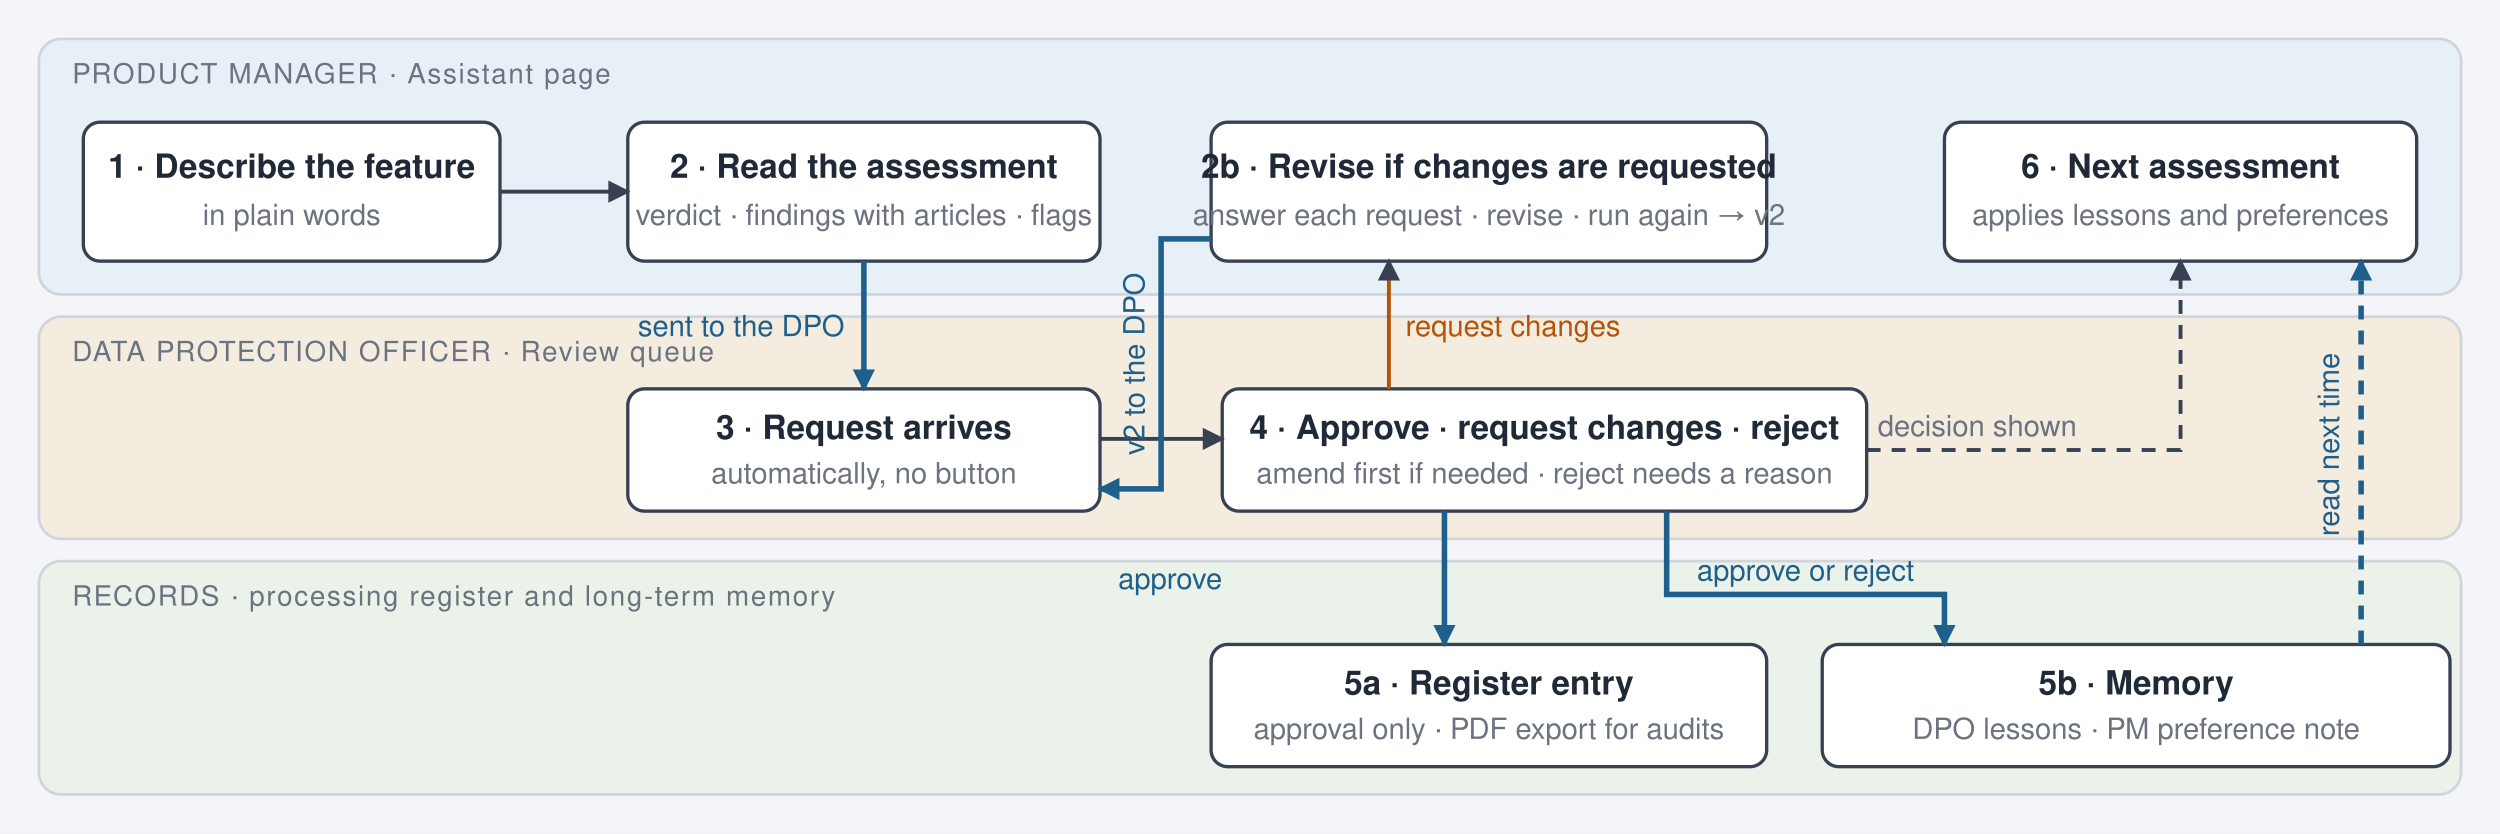
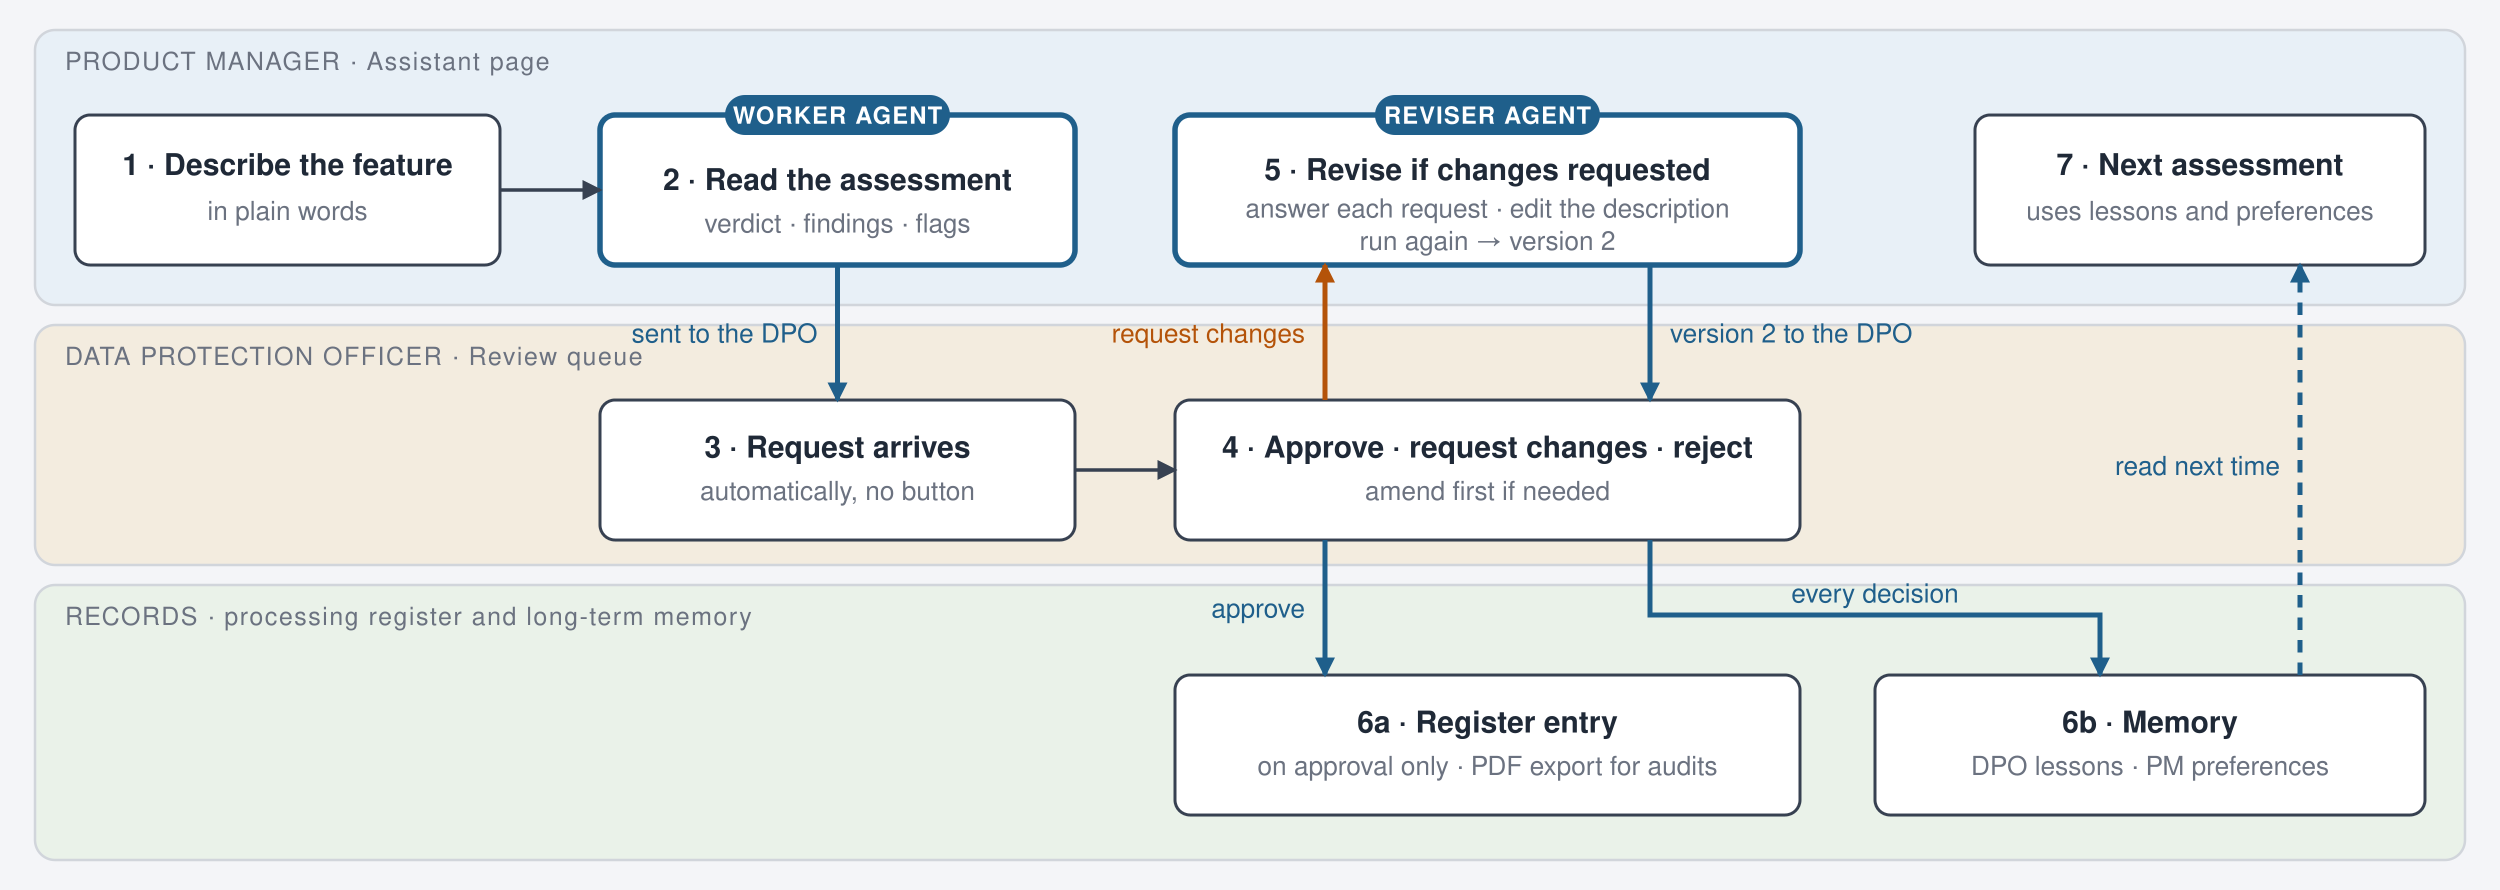
- <svg xmlns="http://www.w3.org/2000/svg" viewBox="0 0 900 300" width="900" height="300" font-family="Helvetica, Arial, sans-serif" font-size="12">
+ <svg xmlns="http://www.w3.org/2000/svg" viewBox="0 0 1000 356" width="1000" height="356" font-family="Helvetica, Arial, sans-serif" font-size="12">
  <style>
    .box{fill:#ffffff;stroke:#374151;stroke-width:1.2}
+     .agent{stroke:#1f5f8b;stroke-width:2.2}
+     .badge{fill:#1f5f8b}
+     .bt{fill:#ffffff;font-size:9.5px;font-weight:700;letter-spacing:.05em}
    .pm{fill:#e8f0f7}
    .dpo{fill:#f3ecdf}
    .store{fill:#eaf2e9}
    .t{fill:#1f2937}
    .b{font-weight:700}
    .s{fill:#6b7280;font-size:10.5px}
    .lane{fill:#6b7280;font-size:10px;letter-spacing:.06em}
    .edge{fill:none;stroke:#374151;stroke-width:1.4}
    .edge.blue{stroke:#1f5f8b;stroke-width:2}
+     .edge.orange{stroke:#b45309;stroke-width:2}
    .edge.dash{stroke-dasharray:5 4}
    .el{fill:#1f5f8b;font-size:10.5px}
+     .eo{fill:#b45309;font-size:10.5px}
  </style>
  <defs>
    <marker id="a" markerWidth="8" markerHeight="8" refX="7" refY="4" orient="auto" markerUnits="userSpaceOnUse">
      <path d="M0,0 L8,4 L0,8 z" fill="#374151" />
    </marker>
    <marker id="ab" markerWidth="8" markerHeight="8" refX="7" refY="4" orient="auto" markerUnits="userSpaceOnUse">
      <path d="M0,0 L8,4 L0,8 z" fill="#1f5f8b" />
    </marker>
+     <marker id="ao" markerWidth="8" markerHeight="8" refX="7" refY="4" orient="auto" markerUnits="userSpaceOnUse">
+       <path d="M0,0 L8,4 L0,8 z" fill="#b45309" />
+     </marker>
  </defs>
-   <rect x="0" y="0" width="900" height="300" fill="#f4f5f8" />
-   <rect x="14" y="14" width="872" height="92" rx="8" class="pm" stroke="#d1d5db" />
-   <text x="26" y="30" class="lane">PRODUCT MANAGER · Assistant page</text>
-   <rect x="14" y="114" width="872" height="80" rx="8" class="dpo" stroke="#d1d5db" />
-   <text x="26" y="130" class="lane">DATA PROTECTION OFFICER · Review queue</text>
-   <rect x="14" y="202" width="872" height="84" rx="8" class="store" stroke="#d1d5db" />
-   <text x="26" y="218" class="lane">RECORDS · processing register and long-term memory</text>
-   <rect x="30" y="44" width="150" height="50" rx="6" class="box" />
-   <text x="105" y="64" text-anchor="middle" class="t b">1 · Describe the feature</text>
-   <text x="105" y="81" text-anchor="middle" class="s">in plain words</text>
-   <rect x="226" y="44" width="170" height="50" rx="6" class="box" />
-   <text x="311" y="64" text-anchor="middle" class="t b">2 · Read the assessment</text>
-   <text x="311" y="81" text-anchor="middle" class="s">verdict · findings with articles · flags</text>
-   <rect x="436" y="44" width="200" height="50" rx="6" class="box" />
-   <text x="536" y="64" text-anchor="middle" class="t b">2b · Revise if changes are requested</text>
-   <text x="536" y="81" text-anchor="middle" class="s">answer each request · revise · run again → v2</text>
-   <rect x="700" y="44" width="170" height="50" rx="6" class="box" />
-   <text x="785" y="64" text-anchor="middle" class="t b">6 · Next assessment</text>
-   <text x="785" y="81" text-anchor="middle" class="s">applies lessons and preferences</text>
-   <rect x="226" y="140" width="170" height="44" rx="6" class="box" />
-   <text x="311" y="158" text-anchor="middle" class="t b">3 · Request arrives</text>
-   <text x="311" y="174" text-anchor="middle" class="s">automatically, no button</text>
-   <rect x="440" y="140" width="232" height="44" rx="6" class="box" />
-   <text x="556" y="158" text-anchor="middle" class="t b">4 · Approve · request changes · reject</text>
-   <text x="556" y="174" text-anchor="middle" class="s">amend first if needed · reject needs a reason</text>
-   <rect x="436" y="232" width="200" height="44" rx="6" class="box" />
-   <text x="536" y="250" text-anchor="middle" class="t b">5a · Register entry</text>
-   <text x="536" y="266" text-anchor="middle" class="s">approval only · PDF export for audits</text>
-   <rect x="656" y="232" width="226" height="44" rx="6" class="box" />
-   <text x="769" y="250" text-anchor="middle" class="t b">5b · Memory</text>
-   <text x="769" y="266" text-anchor="middle" class="s">DPO lessons · PM preference note</text>
-   <line x1="180" y1="69" x2="226" y2="69" class="edge" marker-end="url(#a)" />
-   <line x1="311" y1="94" x2="311" y2="140" class="edge blue" marker-end="url(#ab)" />
-   <text x="304" y="121" class="el" text-anchor="end">sent to the DPO</text>
-   <line x1="396" y1="158" x2="440" y2="158" class="edge" marker-end="url(#a)" />
-   <line x1="520" y1="184" x2="520" y2="232" class="edge blue" marker-end="url(#ab)" />
-   <text x="440" y="212" class="el" text-anchor="end">approve</text>
-   <polyline points="600,184 600,214 700,214 700,232" class="edge blue" marker-end="url(#ab)" />
-   <text x="650" y="209" class="el" text-anchor="middle">approve or reject</text>
-   <polyline points="672,162 785,162 785,94" class="edge dash" marker-end="url(#a)" />
-   <text x="676" y="157" class="s">decision shown</text>
-   <line x1="500" y1="140" x2="500" y2="94" class="edge" style="stroke:#b45309" marker-end="url(#a)" />
-   <text x="506" y="121" class="el" style="fill:#b45309">request changes</text>
-   <polyline points="436,86 418,86 418,176 396,176" class="edge blue" marker-end="url(#ab)" />
-   <text x="412" y="131" class="el" transform="rotate(-90 412 131)" text-anchor="middle">v2 to the DPO</text>
-   <polyline points="850,232 850,94" class="edge blue dash" marker-end="url(#ab)" />
-   <text x="842" y="160" class="el" transform="rotate(-90 842 160)" text-anchor="middle">read next time</text>
+   <rect x="0" y="0" width="1000" height="356" fill="#f4f5f8" />
+   <rect x="14" y="12" width="972" height="110" rx="8" class="pm" stroke="#d1d5db" />
+   <text x="26" y="28" class="lane">PRODUCT MANAGER · Assistant page</text>
+   <rect x="14" y="130" width="972" height="96" rx="8" class="dpo" stroke="#d1d5db" />
+   <text x="26" y="146" class="lane">DATA PROTECTION OFFICER · Review queue</text>
+   <rect x="14" y="234" width="972" height="110" rx="8" class="store" stroke="#d1d5db" />
+   <text x="26" y="250" class="lane">RECORDS · processing register and long-term memory</text>
+   <rect x="30" y="46" width="170" height="60" rx="6" class="box" />
+   <text x="115" y="70" text-anchor="middle" class="t b">1 · Describe the feature</text>
+   <text x="115" y="88" text-anchor="middle" class="s">in plain words</text>
+   <rect x="240" y="46" width="190" height="60" rx="6" class="box agent" />
+   <rect x="290" y="38" width="90" height="16" rx="8" class="badge" />
+   <text x="335" y="49.5" text-anchor="middle" class="bt">WORKER AGENT</text>
+   <text x="335" y="76" text-anchor="middle" class="t b">2 · Read the assessment</text>
+   <text x="335" y="93" text-anchor="middle" class="s">verdict · findings · flags</text>
+   <rect x="470" y="46" width="250" height="60" rx="6" class="box agent" />
+   <rect x="550" y="38" width="90" height="16" rx="8" class="badge" />
+   <text x="595" y="49.5" text-anchor="middle" class="bt">REVISER AGENT</text>
+   <text x="595" y="72" text-anchor="middle" class="t b">5 · Revise if changes requested</text>
+   <text x="595" y="87" text-anchor="middle" class="s">answer each request · edit the description</text>
+   <text x="595" y="100" text-anchor="middle" class="s">run again → version 2</text>
+   <rect x="790" y="46" width="180" height="60" rx="6" class="box" />
+   <text x="880" y="70" text-anchor="middle" class="t b">7 · Next assessment</text>
+   <text x="880" y="88" text-anchor="middle" class="s">uses lessons and preferences</text>
+   <rect x="240" y="160" width="190" height="56" rx="6" class="box" />
+   <text x="335" y="183" text-anchor="middle" class="t b">3 · Request arrives</text>
+   <text x="335" y="200" text-anchor="middle" class="s">automatically, no button</text>
+   <rect x="470" y="160" width="250" height="56" rx="6" class="box" />
+   <text x="595" y="183" text-anchor="middle" class="t b">4 · Approve · request changes · reject</text>
+   <text x="595" y="200" text-anchor="middle" class="s">amend first if needed</text>
+   <rect x="470" y="270" width="250" height="56" rx="6" class="box" />
+   <text x="595" y="293" text-anchor="middle" class="t b">6a · Register entry</text>
+   <text x="595" y="310" text-anchor="middle" class="s">on approval only · PDF export for audits</text>
+   <rect x="750" y="270" width="220" height="56" rx="6" class="box" />
+   <text x="860" y="293" text-anchor="middle" class="t b">6b · Memory</text>
+   <text x="860" y="310" text-anchor="middle" class="s">DPO lessons · PM preferences</text>
+   <line x1="200" y1="76" x2="240" y2="76" class="edge" marker-end="url(#a)" />
+   <line x1="335" y1="106" x2="335" y2="160" class="edge blue" marker-end="url(#ab)" />
+   <text x="327" y="137" class="el" text-anchor="end">sent to the DPO</text>
+   <line x1="430" y1="188" x2="470" y2="188" class="edge" marker-end="url(#a)" />
+   <line x1="530" y1="160" x2="530" y2="106" class="edge orange" marker-end="url(#ao)" />
+   <text x="522" y="137" class="eo" text-anchor="end">request changes</text>
+   <line x1="660" y1="106" x2="660" y2="160" class="edge blue" marker-end="url(#ab)" />
+   <text x="668" y="137" class="el">version 2 to the DPO</text>
+   <line x1="530" y1="216" x2="530" y2="270" class="edge blue" marker-end="url(#ab)" />
+   <text x="522" y="247" class="el" text-anchor="end">approve</text>
+   <polyline points="660,216 660,246 840,246 840,270" class="edge blue" marker-end="url(#ab)" />
+   <text x="750" y="241" class="el" text-anchor="middle">every decision</text>
+   <line x1="920" y1="270" x2="920" y2="106" class="edge blue dash" marker-end="url(#ab)" />
+   <text x="912" y="190" class="el" text-anchor="end">read next time</text>
</svg>
